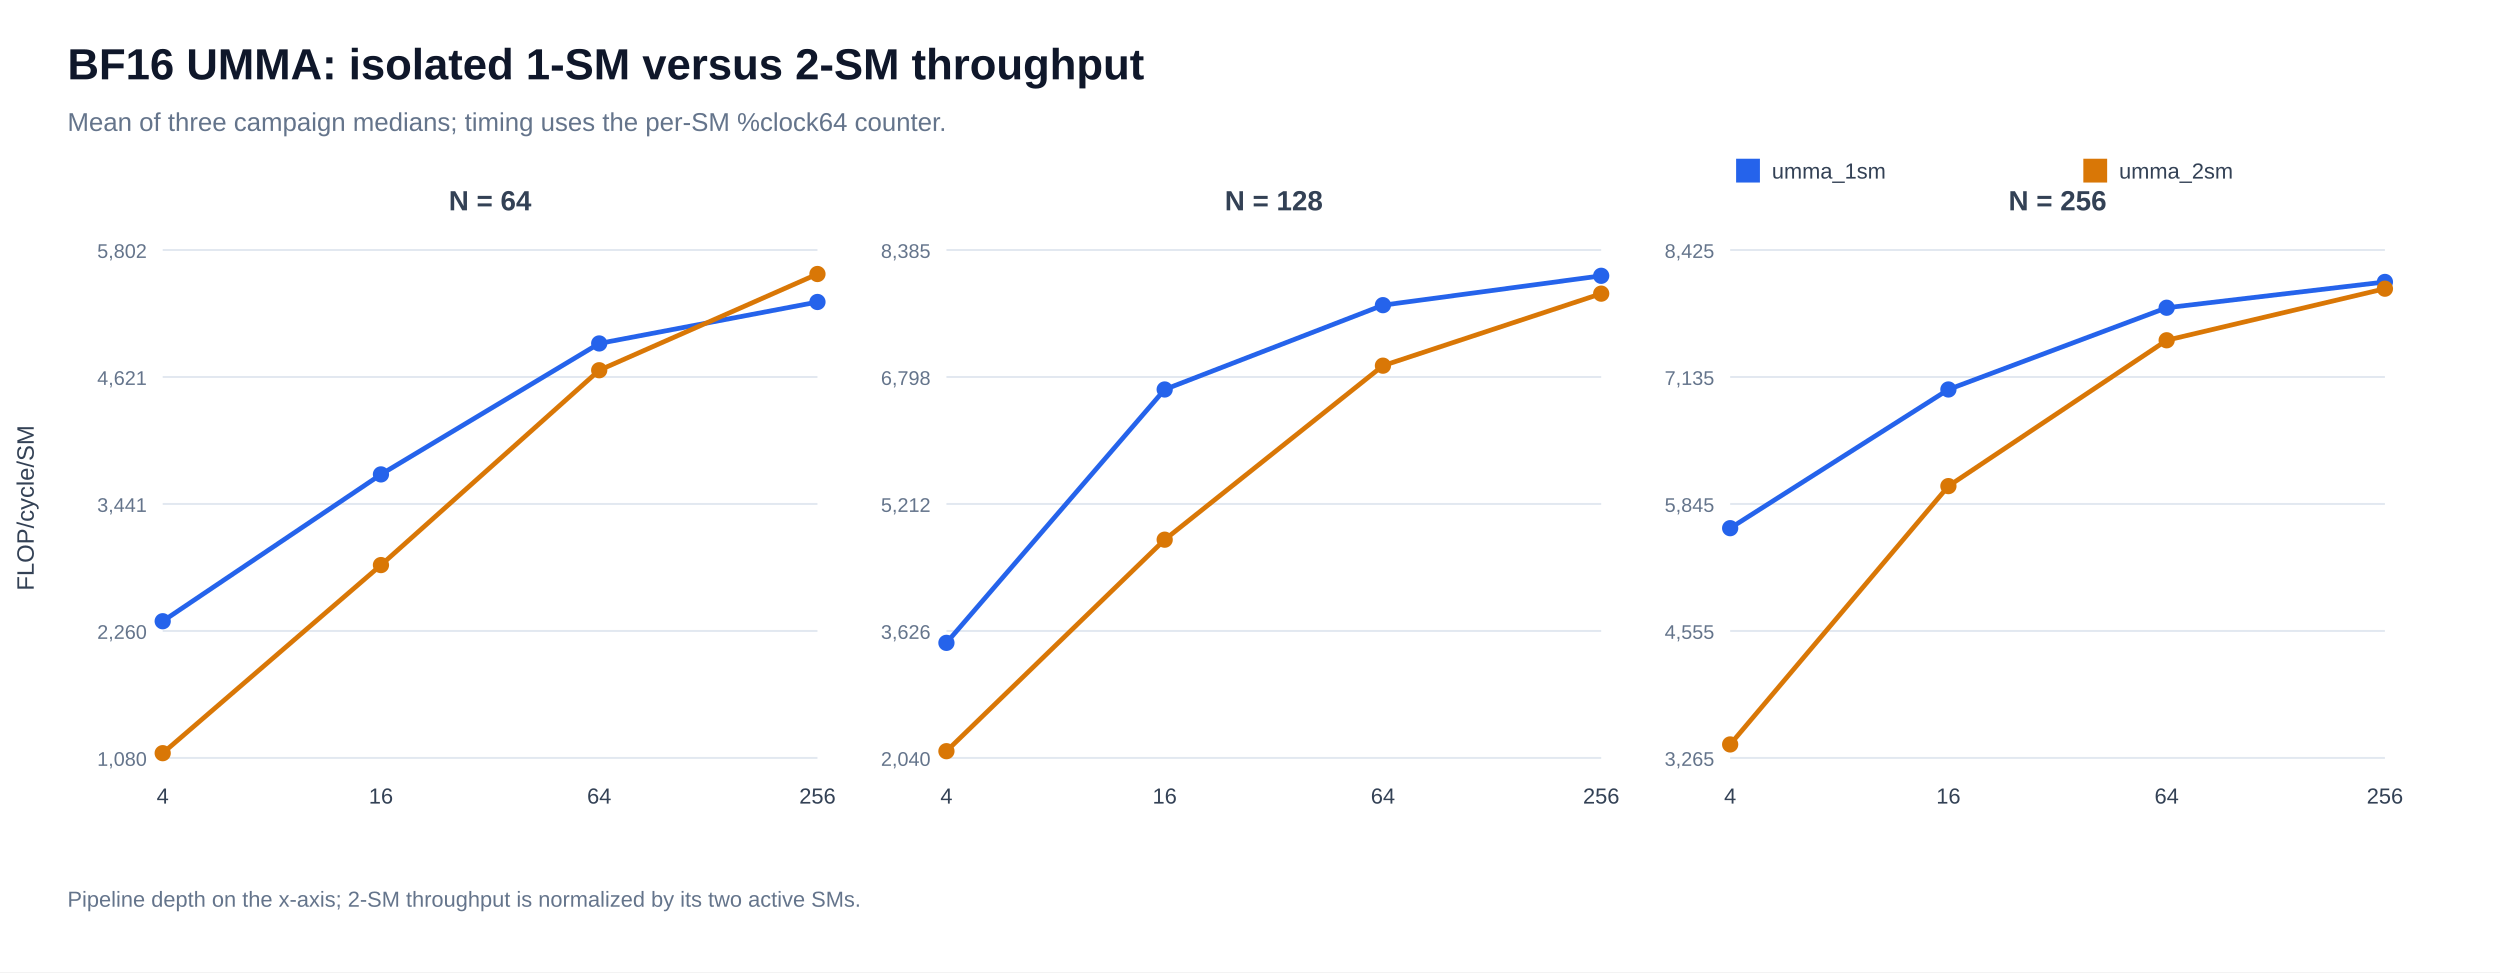
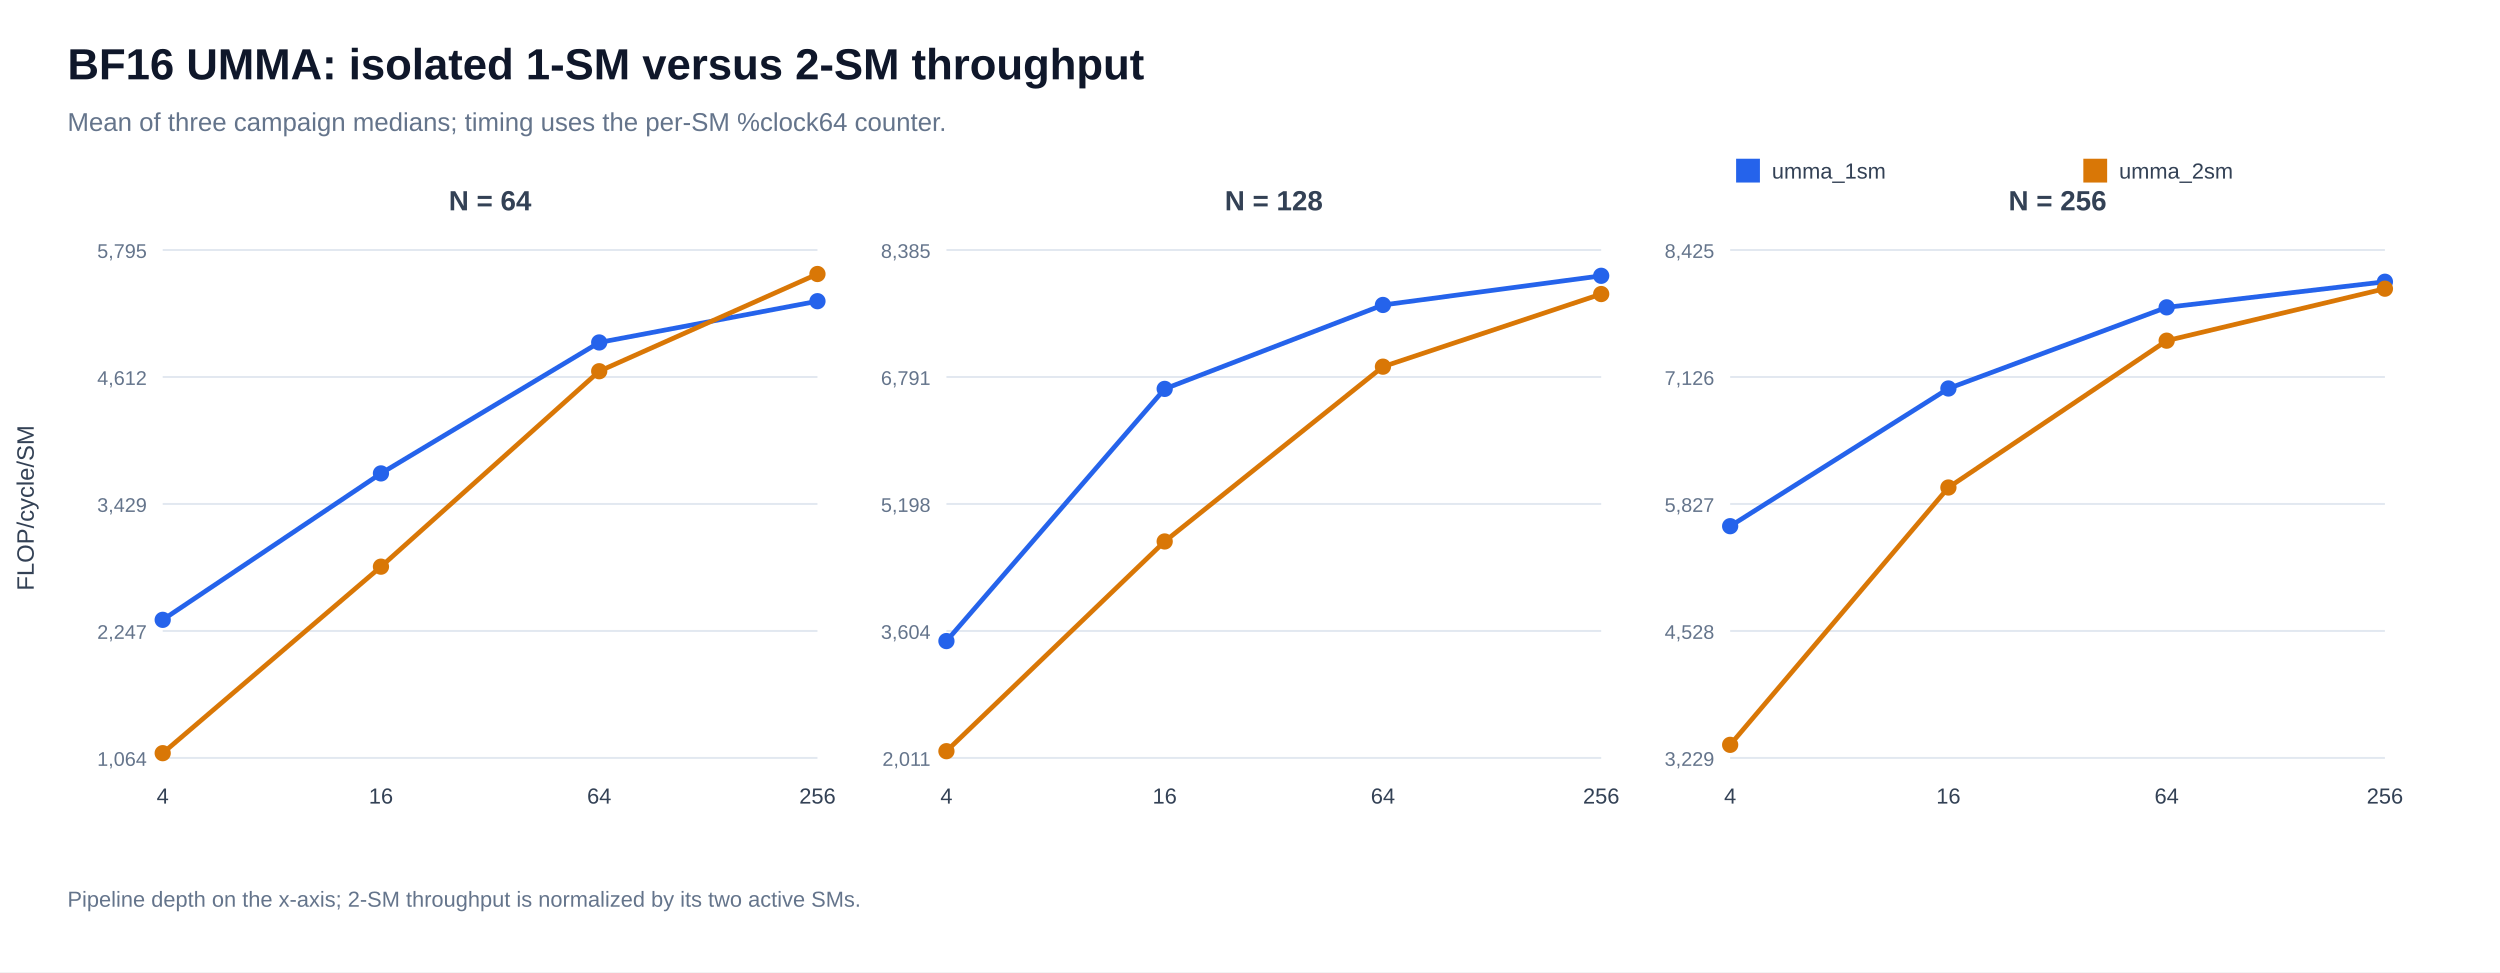
<svg xmlns="http://www.w3.org/2000/svg" width="1260" height="490" viewBox="0 0 1260 490" role="img" aria-label="BF16 UMMA: isolated 1-SM versus 2-SM throughput">
  <rect width="100%" height="100%" fill="#ffffff" />
  <text x="34.0" y="40.0" font-family="Arial, sans-serif" font-size="22" fill="#0f172a" font-weight="700">BF16 UMMA: isolated 1-SM versus 2-SM throughput</text>
  <text x="34.0" y="66.0" font-family="Arial, sans-serif" font-size="13" fill="#64748b">Mean of three campaign medians; timing uses the per-SM %clock64 counter.</text>
  <text x="247.0" y="106.0" font-family="Arial, sans-serif" font-size="14" fill="#334155" text-anchor="middle" font-weight="700">N = 64</text>
  <line x1="82.0" y1="382.0" x2="412.0" y2="382.0" stroke="#e2e8f0" />
-   <text x="74.0" y="386.0" font-family="Arial, sans-serif" font-size="10" fill="#64748b" text-anchor="end">1,080</text>
+   <text x="74.0" y="386.0" font-family="Arial, sans-serif" font-size="10" fill="#64748b" text-anchor="end">1,064</text>
  <line x1="82.0" y1="318.0" x2="412.0" y2="318.0" stroke="#e2e8f0" />
-   <text x="74.0" y="322.0" font-family="Arial, sans-serif" font-size="10" fill="#64748b" text-anchor="end">2,260</text>
+   <text x="74.0" y="322.0" font-family="Arial, sans-serif" font-size="10" fill="#64748b" text-anchor="end">2,247</text>
  <line x1="82.0" y1="254.0" x2="412.0" y2="254.0" stroke="#e2e8f0" />
-   <text x="74.0" y="258.0" font-family="Arial, sans-serif" font-size="10" fill="#64748b" text-anchor="end">3,441</text>
+   <text x="74.0" y="258.0" font-family="Arial, sans-serif" font-size="10" fill="#64748b" text-anchor="end">3,429</text>
  <line x1="82.0" y1="190.0" x2="412.0" y2="190.0" stroke="#e2e8f0" />
-   <text x="74.0" y="194.0" font-family="Arial, sans-serif" font-size="10" fill="#64748b" text-anchor="end">4,621</text>
+   <text x="74.0" y="194.0" font-family="Arial, sans-serif" font-size="10" fill="#64748b" text-anchor="end">4,612</text>
  <line x1="82.0" y1="126.0" x2="412.0" y2="126.0" stroke="#e2e8f0" />
-   <text x="74.0" y="130.0" font-family="Arial, sans-serif" font-size="10" fill="#64748b" text-anchor="end">5,802</text>
+   <text x="74.0" y="130.0" font-family="Arial, sans-serif" font-size="10" fill="#64748b" text-anchor="end">5,795</text>
  <text x="82.0" y="405.0" font-family="Arial, sans-serif" font-size="11" fill="#334155" text-anchor="middle">4</text>
  <text x="192.0" y="405.0" font-family="Arial, sans-serif" font-size="11" fill="#334155" text-anchor="middle">16</text>
  <text x="302.0" y="405.0" font-family="Arial, sans-serif" font-size="11" fill="#334155" text-anchor="middle">64</text>
  <text x="412.0" y="405.0" font-family="Arial, sans-serif" font-size="11" fill="#334155" text-anchor="middle">256</text>
-   <polyline points="82.0,313.1 192.0,239.1 302.0,173.1 412.0,152.2" fill="none" stroke="#2563eb" stroke-width="2.4" />
-   <line x1="82.0" y1="313.1" x2="82.0" y2="313.1" stroke="#2563eb" stroke-width="1.5" />
-   <circle cx="82.0" cy="313.1" r="4.1" fill="#2563eb" />
-   <line x1="192.0" y1="239.1" x2="192.0" y2="239.1" stroke="#2563eb" stroke-width="1.5" />
-   <circle cx="192.0" cy="239.1" r="4.1" fill="#2563eb" />
-   <line x1="302.0" y1="173.1" x2="302.0" y2="173.1" stroke="#2563eb" stroke-width="1.5" />
-   <circle cx="302.0" cy="173.1" r="4.1" fill="#2563eb" />
-   <line x1="412.0" y1="152.2" x2="412.0" y2="152.2" stroke="#2563eb" stroke-width="1.5" />
-   <circle cx="412.0" cy="152.2" r="4.1" fill="#2563eb" />
-   <polyline points="82.0,379.6 192.0,284.8 302.0,186.6 412.0,138.1" fill="none" stroke="#d97706" stroke-width="2.4" />
+   <polyline points="82.0,312.4 192.0,238.6 302.0,172.6 412.0,151.8" fill="none" stroke="#2563eb" stroke-width="2.4" />
+   <line x1="82.0" y1="312.4" x2="82.0" y2="312.4" stroke="#2563eb" stroke-width="1.5" />
+   <circle cx="82.0" cy="312.4" r="4.1" fill="#2563eb" />
+   <line x1="192.0" y1="238.6" x2="192.0" y2="238.6" stroke="#2563eb" stroke-width="1.5" />
+   <circle cx="192.0" cy="238.6" r="4.1" fill="#2563eb" />
+   <line x1="302.0" y1="172.6" x2="302.0" y2="172.6" stroke="#2563eb" stroke-width="1.5" />
+   <circle cx="302.0" cy="172.6" r="4.1" fill="#2563eb" />
+   <line x1="412.0" y1="151.8" x2="412.0" y2="151.8" stroke="#2563eb" stroke-width="1.5" />
+   <circle cx="412.0" cy="151.8" r="4.1" fill="#2563eb" />
+   <polyline points="82.0,379.6 192.0,285.6 302.0,187.1 412.0,138.1" fill="none" stroke="#d97706" stroke-width="2.4" />
  <line x1="82.0" y1="379.6" x2="82.0" y2="379.6" stroke="#d97706" stroke-width="1.5" />
  <circle cx="82.0" cy="379.6" r="4.1" fill="#d97706" />
-   <line x1="192.0" y1="284.8" x2="192.0" y2="284.8" stroke="#d97706" stroke-width="1.5" />
-   <circle cx="192.0" cy="284.8" r="4.1" fill="#d97706" />
-   <line x1="302.0" y1="186.6" x2="302.0" y2="186.6" stroke="#d97706" stroke-width="1.5" />
-   <circle cx="302.0" cy="186.6" r="4.1" fill="#d97706" />
+   <line x1="192.0" y1="285.6" x2="192.0" y2="285.6" stroke="#d97706" stroke-width="1.5" />
+   <circle cx="192.0" cy="285.6" r="4.1" fill="#d97706" />
+   <line x1="302.0" y1="187.1" x2="302.0" y2="187.1" stroke="#d97706" stroke-width="1.5" />
+   <circle cx="302.0" cy="187.1" r="4.1" fill="#d97706" />
  <line x1="412.0" y1="138.1" x2="412.0" y2="138.1" stroke="#d97706" stroke-width="1.5" />
  <circle cx="412.0" cy="138.1" r="4.1" fill="#d97706" />
  <text x="642.0" y="106.0" font-family="Arial, sans-serif" font-size="14" fill="#334155" text-anchor="middle" font-weight="700">N = 128</text>
  <line x1="477.0" y1="382.0" x2="807.0" y2="382.0" stroke="#e2e8f0" />
-   <text x="469.0" y="386.0" font-family="Arial, sans-serif" font-size="10" fill="#64748b" text-anchor="end">2,040</text>
+   <text x="469.0" y="386.0" font-family="Arial, sans-serif" font-size="10" fill="#64748b" text-anchor="end">2,011</text>
  <line x1="477.0" y1="318.0" x2="807.0" y2="318.0" stroke="#e2e8f0" />
-   <text x="469.0" y="322.0" font-family="Arial, sans-serif" font-size="10" fill="#64748b" text-anchor="end">3,626</text>
+   <text x="469.0" y="322.0" font-family="Arial, sans-serif" font-size="10" fill="#64748b" text-anchor="end">3,604</text>
  <line x1="477.0" y1="254.0" x2="807.0" y2="254.0" stroke="#e2e8f0" />
-   <text x="469.0" y="258.0" font-family="Arial, sans-serif" font-size="10" fill="#64748b" text-anchor="end">5,212</text>
+   <text x="469.0" y="258.0" font-family="Arial, sans-serif" font-size="10" fill="#64748b" text-anchor="end">5,198</text>
  <line x1="477.0" y1="190.0" x2="807.0" y2="190.0" stroke="#e2e8f0" />
-   <text x="469.0" y="194.0" font-family="Arial, sans-serif" font-size="10" fill="#64748b" text-anchor="end">6,798</text>
+   <text x="469.0" y="194.0" font-family="Arial, sans-serif" font-size="10" fill="#64748b" text-anchor="end">6,791</text>
  <line x1="477.0" y1="126.0" x2="807.0" y2="126.0" stroke="#e2e8f0" />
  <text x="469.0" y="130.0" font-family="Arial, sans-serif" font-size="10" fill="#64748b" text-anchor="end">8,385</text>
  <text x="477.0" y="405.0" font-family="Arial, sans-serif" font-size="11" fill="#334155" text-anchor="middle">4</text>
  <text x="587.0" y="405.0" font-family="Arial, sans-serif" font-size="11" fill="#334155" text-anchor="middle">16</text>
  <text x="697.0" y="405.0" font-family="Arial, sans-serif" font-size="11" fill="#334155" text-anchor="middle">64</text>
  <text x="807.0" y="405.0" font-family="Arial, sans-serif" font-size="11" fill="#334155" text-anchor="middle">256</text>
-   <polyline points="477.0,324.0 587.0,196.3 697.0,153.8 807.0,139.0" fill="none" stroke="#2563eb" stroke-width="2.4" />
-   <line x1="477.0" y1="324.0" x2="477.0" y2="324.0" stroke="#2563eb" stroke-width="1.5" />
-   <circle cx="477.0" cy="324.0" r="4.1" fill="#2563eb" />
-   <line x1="587.0" y1="196.3" x2="587.0" y2="196.3" stroke="#2563eb" stroke-width="1.5" />
-   <circle cx="587.0" cy="196.3" r="4.1" fill="#2563eb" />
-   <line x1="697.0" y1="153.8" x2="697.0" y2="153.8" stroke="#2563eb" stroke-width="1.5" />
-   <circle cx="697.0" cy="153.8" r="4.1" fill="#2563eb" />
+   <polyline points="477.0,323.1 587.0,196.0 697.0,153.7 807.0,139.0" fill="none" stroke="#2563eb" stroke-width="2.4" />
+   <line x1="477.0" y1="323.1" x2="477.0" y2="323.1" stroke="#2563eb" stroke-width="1.5" />
+   <circle cx="477.0" cy="323.1" r="4.1" fill="#2563eb" />
+   <line x1="587.0" y1="196.0" x2="587.0" y2="196.0" stroke="#2563eb" stroke-width="1.5" />
+   <circle cx="587.0" cy="196.0" r="4.1" fill="#2563eb" />
+   <line x1="697.0" y1="153.7" x2="697.0" y2="153.7" stroke="#2563eb" stroke-width="1.5" />
+   <circle cx="697.0" cy="153.7" r="4.1" fill="#2563eb" />
  <line x1="807.0" y1="139.0" x2="807.0" y2="139.0" stroke="#2563eb" stroke-width="1.5" />
  <circle cx="807.0" cy="139.0" r="4.1" fill="#2563eb" />
-   <polyline points="477.0,378.6 587.0,272.0 697.0,184.3 807.0,148.0" fill="none" stroke="#d97706" stroke-width="2.4" />
+   <polyline points="477.0,378.6 587.0,272.9 697.0,184.8 807.0,148.2" fill="none" stroke="#d97706" stroke-width="2.4" />
  <line x1="477.0" y1="378.6" x2="477.0" y2="378.6" stroke="#d97706" stroke-width="1.5" />
  <circle cx="477.0" cy="378.6" r="4.1" fill="#d97706" />
-   <line x1="587.0" y1="272.0" x2="587.0" y2="272.0" stroke="#d97706" stroke-width="1.5" />
-   <circle cx="587.0" cy="272.0" r="4.1" fill="#d97706" />
-   <line x1="697.0" y1="184.3" x2="697.0" y2="184.3" stroke="#d97706" stroke-width="1.5" />
-   <circle cx="697.0" cy="184.3" r="4.1" fill="#d97706" />
-   <line x1="807.0" y1="148.0" x2="807.0" y2="148.0" stroke="#d97706" stroke-width="1.5" />
-   <circle cx="807.0" cy="148.0" r="4.1" fill="#d97706" />
+   <line x1="587.0" y1="272.9" x2="587.0" y2="272.9" stroke="#d97706" stroke-width="1.5" />
+   <circle cx="587.0" cy="272.9" r="4.1" fill="#d97706" />
+   <line x1="697.0" y1="184.8" x2="697.0" y2="184.8" stroke="#d97706" stroke-width="1.5" />
+   <circle cx="697.0" cy="184.8" r="4.1" fill="#d97706" />
+   <line x1="807.0" y1="148.2" x2="807.0" y2="148.2" stroke="#d97706" stroke-width="1.5" />
+   <circle cx="807.0" cy="148.2" r="4.1" fill="#d97706" />
  <text x="1037.0" y="106.0" font-family="Arial, sans-serif" font-size="14" fill="#334155" text-anchor="middle" font-weight="700">N = 256</text>
  <line x1="872.0" y1="382.0" x2="1202.0" y2="382.0" stroke="#e2e8f0" />
-   <text x="864.0" y="386.0" font-family="Arial, sans-serif" font-size="10" fill="#64748b" text-anchor="end">3,265</text>
+   <text x="864.0" y="386.0" font-family="Arial, sans-serif" font-size="10" fill="#64748b" text-anchor="end">3,229</text>
  <line x1="872.0" y1="318.0" x2="1202.0" y2="318.0" stroke="#e2e8f0" />
-   <text x="864.0" y="322.0" font-family="Arial, sans-serif" font-size="10" fill="#64748b" text-anchor="end">4,555</text>
+   <text x="864.0" y="322.0" font-family="Arial, sans-serif" font-size="10" fill="#64748b" text-anchor="end">4,528</text>
  <line x1="872.0" y1="254.0" x2="1202.0" y2="254.0" stroke="#e2e8f0" />
-   <text x="864.0" y="258.0" font-family="Arial, sans-serif" font-size="10" fill="#64748b" text-anchor="end">5,845</text>
+   <text x="864.0" y="258.0" font-family="Arial, sans-serif" font-size="10" fill="#64748b" text-anchor="end">5,827</text>
  <line x1="872.0" y1="190.0" x2="1202.0" y2="190.0" stroke="#e2e8f0" />
-   <text x="864.0" y="194.0" font-family="Arial, sans-serif" font-size="10" fill="#64748b" text-anchor="end">7,135</text>
+   <text x="864.0" y="194.0" font-family="Arial, sans-serif" font-size="10" fill="#64748b" text-anchor="end">7,126</text>
  <line x1="872.0" y1="126.0" x2="1202.0" y2="126.0" stroke="#e2e8f0" />
  <text x="864.0" y="130.0" font-family="Arial, sans-serif" font-size="10" fill="#64748b" text-anchor="end">8,425</text>
  <text x="872.0" y="405.0" font-family="Arial, sans-serif" font-size="11" fill="#334155" text-anchor="middle">4</text>
  <text x="982.0" y="405.0" font-family="Arial, sans-serif" font-size="11" fill="#334155" text-anchor="middle">16</text>
  <text x="1092.0" y="405.0" font-family="Arial, sans-serif" font-size="11" fill="#334155" text-anchor="middle">64</text>
  <text x="1202.0" y="405.0" font-family="Arial, sans-serif" font-size="11" fill="#334155" text-anchor="middle">256</text>
-   <polyline points="872.0,266.2 982.0,196.3 1092.0,155.1 1202.0,142.1" fill="none" stroke="#2563eb" stroke-width="2.4" />
-   <line x1="872.0" y1="266.2" x2="872.0" y2="266.2" stroke="#2563eb" stroke-width="1.5" />
-   <circle cx="872.0" cy="266.2" r="4.1" fill="#2563eb" />
-   <line x1="982.0" y1="196.3" x2="982.0" y2="196.3" stroke="#2563eb" stroke-width="1.5" />
-   <circle cx="982.0" cy="196.3" r="4.1" fill="#2563eb" />
-   <line x1="1092.0" y1="155.1" x2="1092.0" y2="155.1" stroke="#2563eb" stroke-width="1.5" />
-   <circle cx="1092.0" cy="155.1" r="4.1" fill="#2563eb" />
-   <line x1="1202.0" y1="142.1" x2="1202.0" y2="142.1" stroke="#2563eb" stroke-width="1.5" />
-   <circle cx="1202.0" cy="142.1" r="4.1" fill="#2563eb" />
-   <polyline points="872.0,375.2 982.0,245.0 1092.0,171.5 1202.0,145.5" fill="none" stroke="#d97706" stroke-width="2.4" />
-   <line x1="872.0" y1="375.2" x2="872.0" y2="375.2" stroke="#d97706" stroke-width="1.5" />
-   <circle cx="872.0" cy="375.2" r="4.1" fill="#d97706" />
-   <line x1="982.0" y1="245.0" x2="982.0" y2="245.0" stroke="#d97706" stroke-width="1.5" />
-   <circle cx="982.0" cy="245.0" r="4.1" fill="#d97706" />
-   <line x1="1092.0" y1="171.5" x2="1092.0" y2="171.5" stroke="#d97706" stroke-width="1.5" />
-   <circle cx="1092.0" cy="171.5" r="4.1" fill="#d97706" />
+   <polyline points="872.0,265.2 982.0,195.8 1092.0,154.9 1202.0,142.0" fill="none" stroke="#2563eb" stroke-width="2.4" />
+   <line x1="872.0" y1="265.2" x2="872.0" y2="265.2" stroke="#2563eb" stroke-width="1.5" />
+   <circle cx="872.0" cy="265.2" r="4.1" fill="#2563eb" />
+   <line x1="982.0" y1="195.8" x2="982.0" y2="195.8" stroke="#2563eb" stroke-width="1.5" />
+   <circle cx="982.0" cy="195.8" r="4.1" fill="#2563eb" />
+   <line x1="1092.0" y1="154.9" x2="1092.0" y2="154.9" stroke="#2563eb" stroke-width="1.5" />
+   <circle cx="1092.0" cy="154.9" r="4.1" fill="#2563eb" />
+   <line x1="1202.0" y1="142.0" x2="1202.0" y2="142.0" stroke="#2563eb" stroke-width="1.5" />
+   <circle cx="1202.0" cy="142.0" r="4.1" fill="#2563eb" />
+   <polyline points="872.0,375.4 982.0,245.7 1092.0,171.7 1202.0,145.5" fill="none" stroke="#d97706" stroke-width="2.4" />
+   <line x1="872.0" y1="375.4" x2="872.0" y2="375.4" stroke="#d97706" stroke-width="1.5" />
+   <circle cx="872.0" cy="375.4" r="4.1" fill="#d97706" />
+   <line x1="982.0" y1="245.7" x2="982.0" y2="245.7" stroke="#d97706" stroke-width="1.5" />
+   <circle cx="982.0" cy="245.7" r="4.1" fill="#d97706" />
+   <line x1="1092.0" y1="171.7" x2="1092.0" y2="171.7" stroke="#d97706" stroke-width="1.5" />
+   <circle cx="1092.0" cy="171.7" r="4.1" fill="#d97706" />
  <line x1="1202.0" y1="145.5" x2="1202.0" y2="145.5" stroke="#d97706" stroke-width="1.5" />
  <circle cx="1202.0" cy="145.5" r="4.1" fill="#d97706" />
  <rect x="875" y="80" width="12" height="12" fill="#2563eb" />
  <text x="893.0" y="90.0" font-family="Arial, sans-serif" font-size="11" fill="#334155">umma_1sm</text>
  <rect x="1050" y="80" width="12" height="12" fill="#d97706" />
  <text x="1068.0" y="90.0" font-family="Arial, sans-serif" font-size="11" fill="#334155">umma_2sm</text>
  <text x="17.0" y="256.0" font-family="Arial, sans-serif" font-size="12" fill="#334155" text-anchor="middle" transform="rotate(-90 17 256)">FLOP/cycle/SM</text>
  <text x="34.0" y="457.0" font-family="Arial, sans-serif" font-size="11" fill="#64748b">Pipeline depth on the x-axis; 2-SM throughput is normalized by its two active SMs.</text>
</svg>
